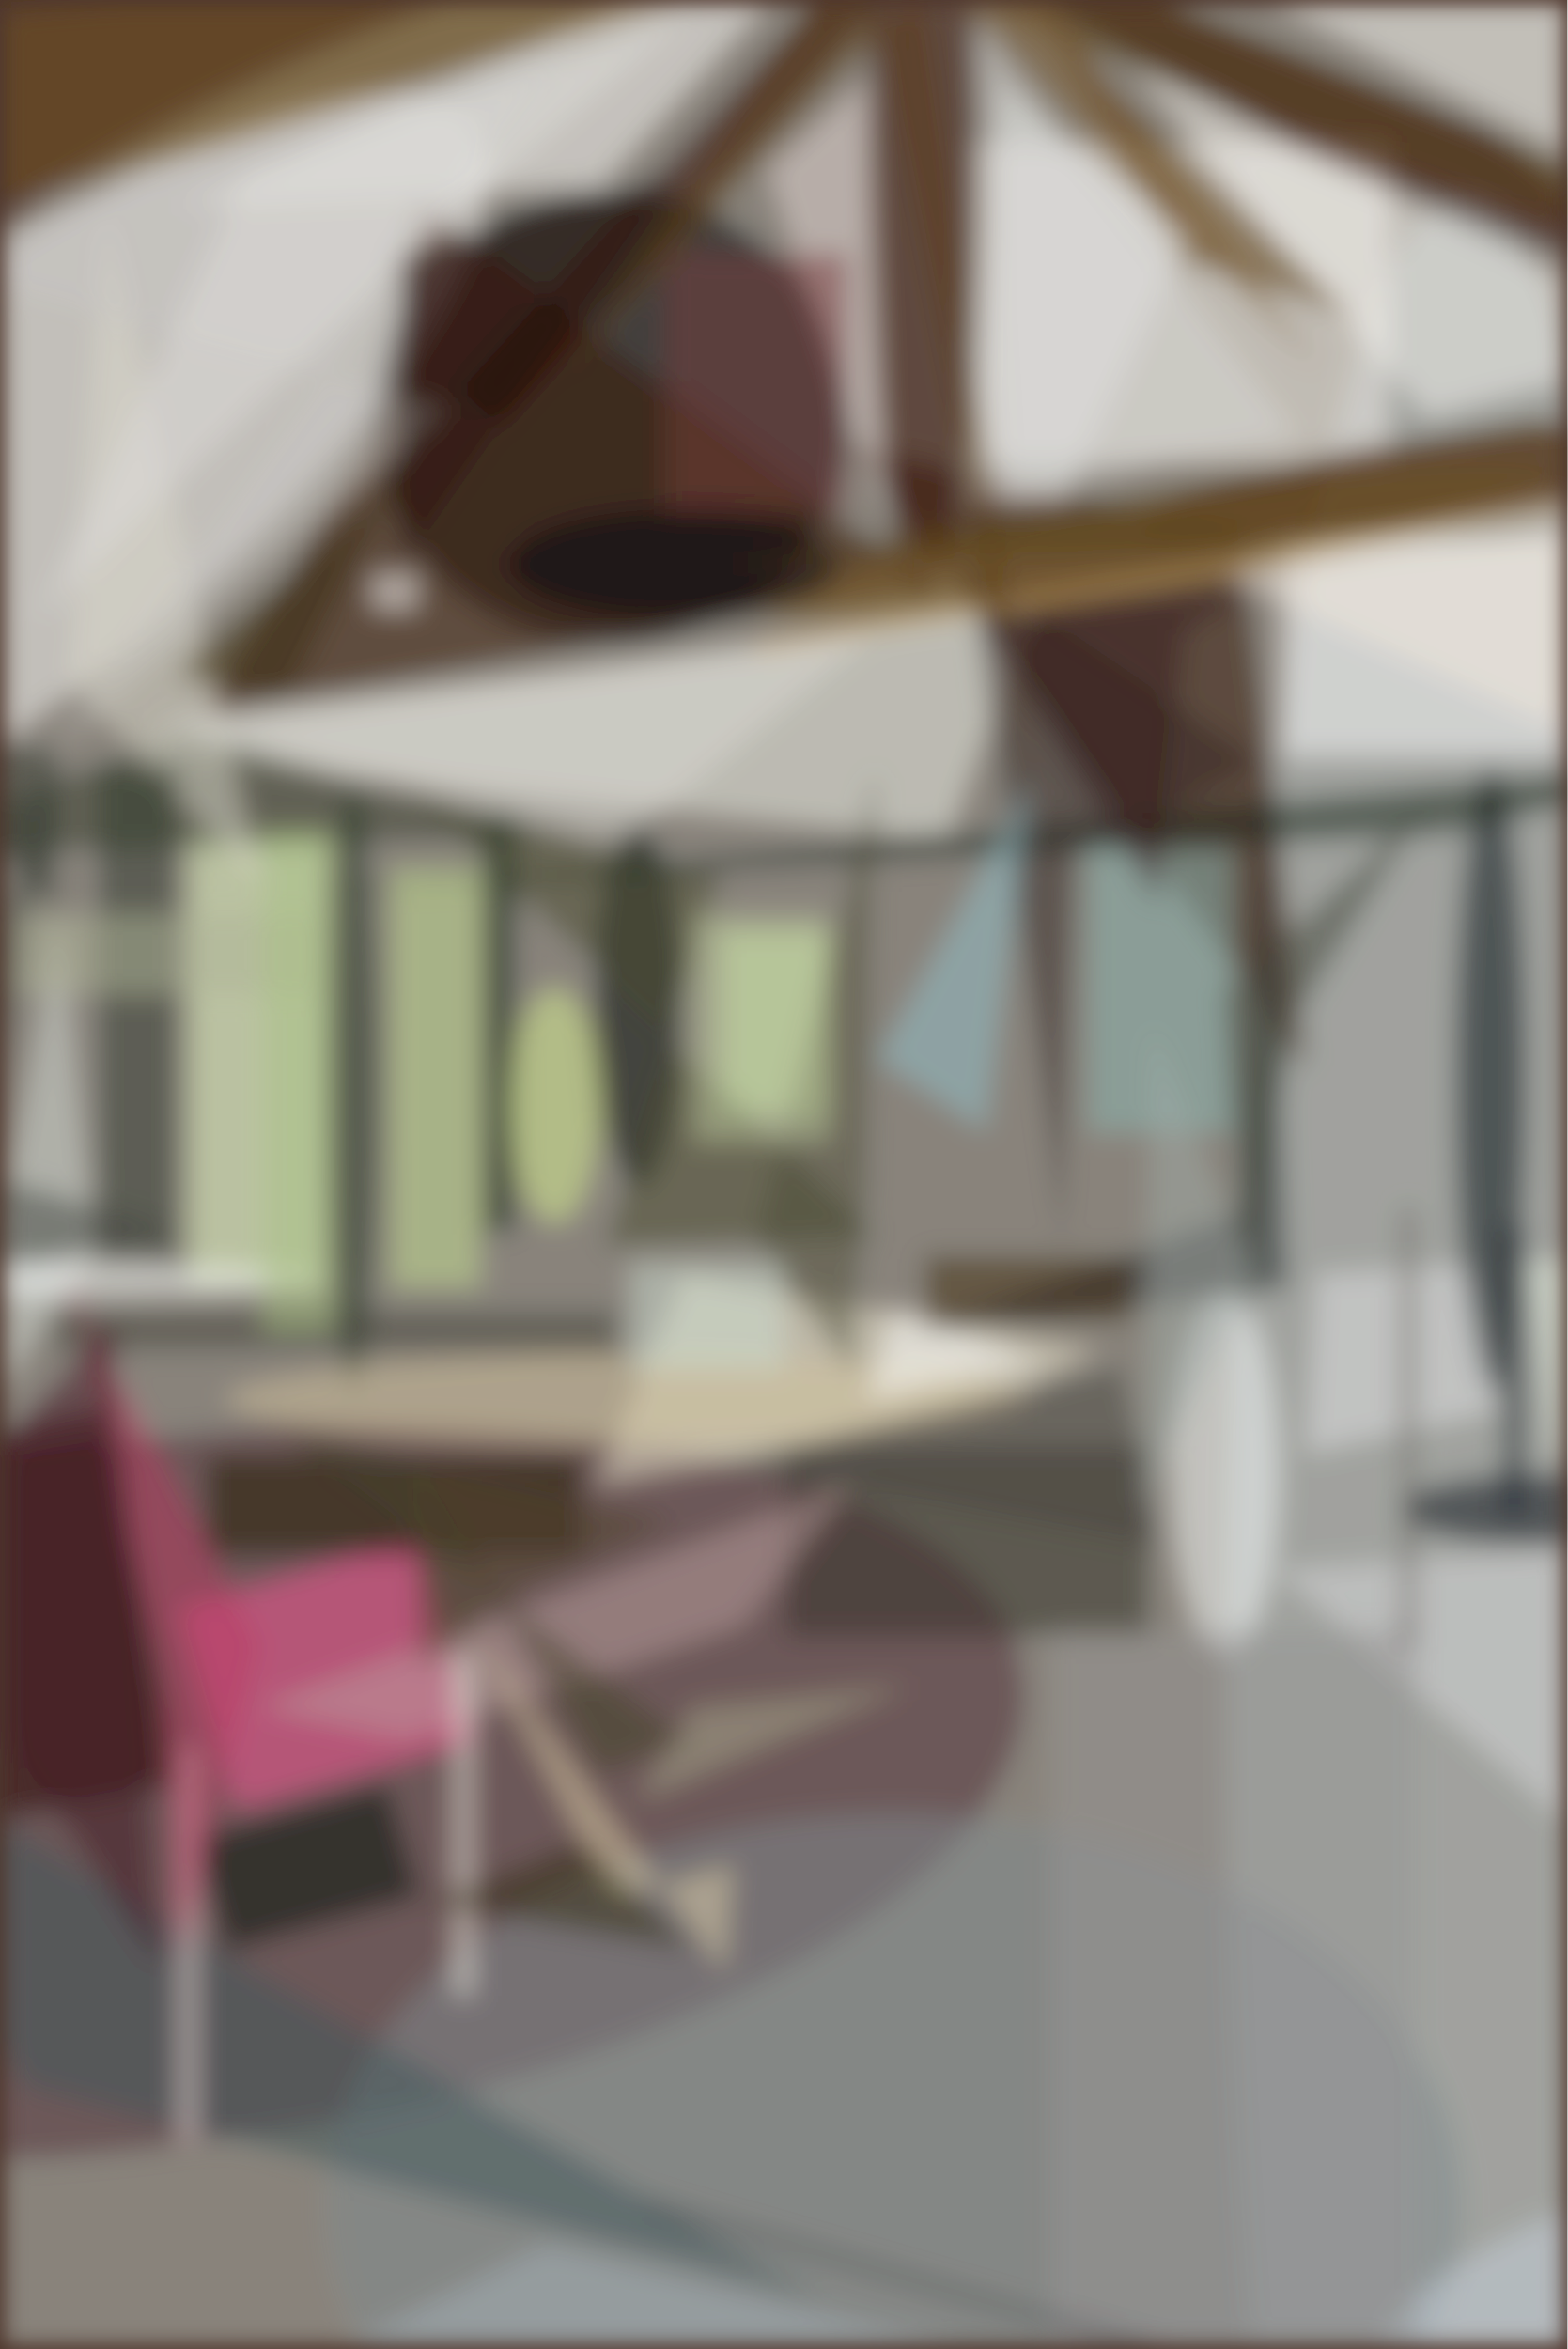
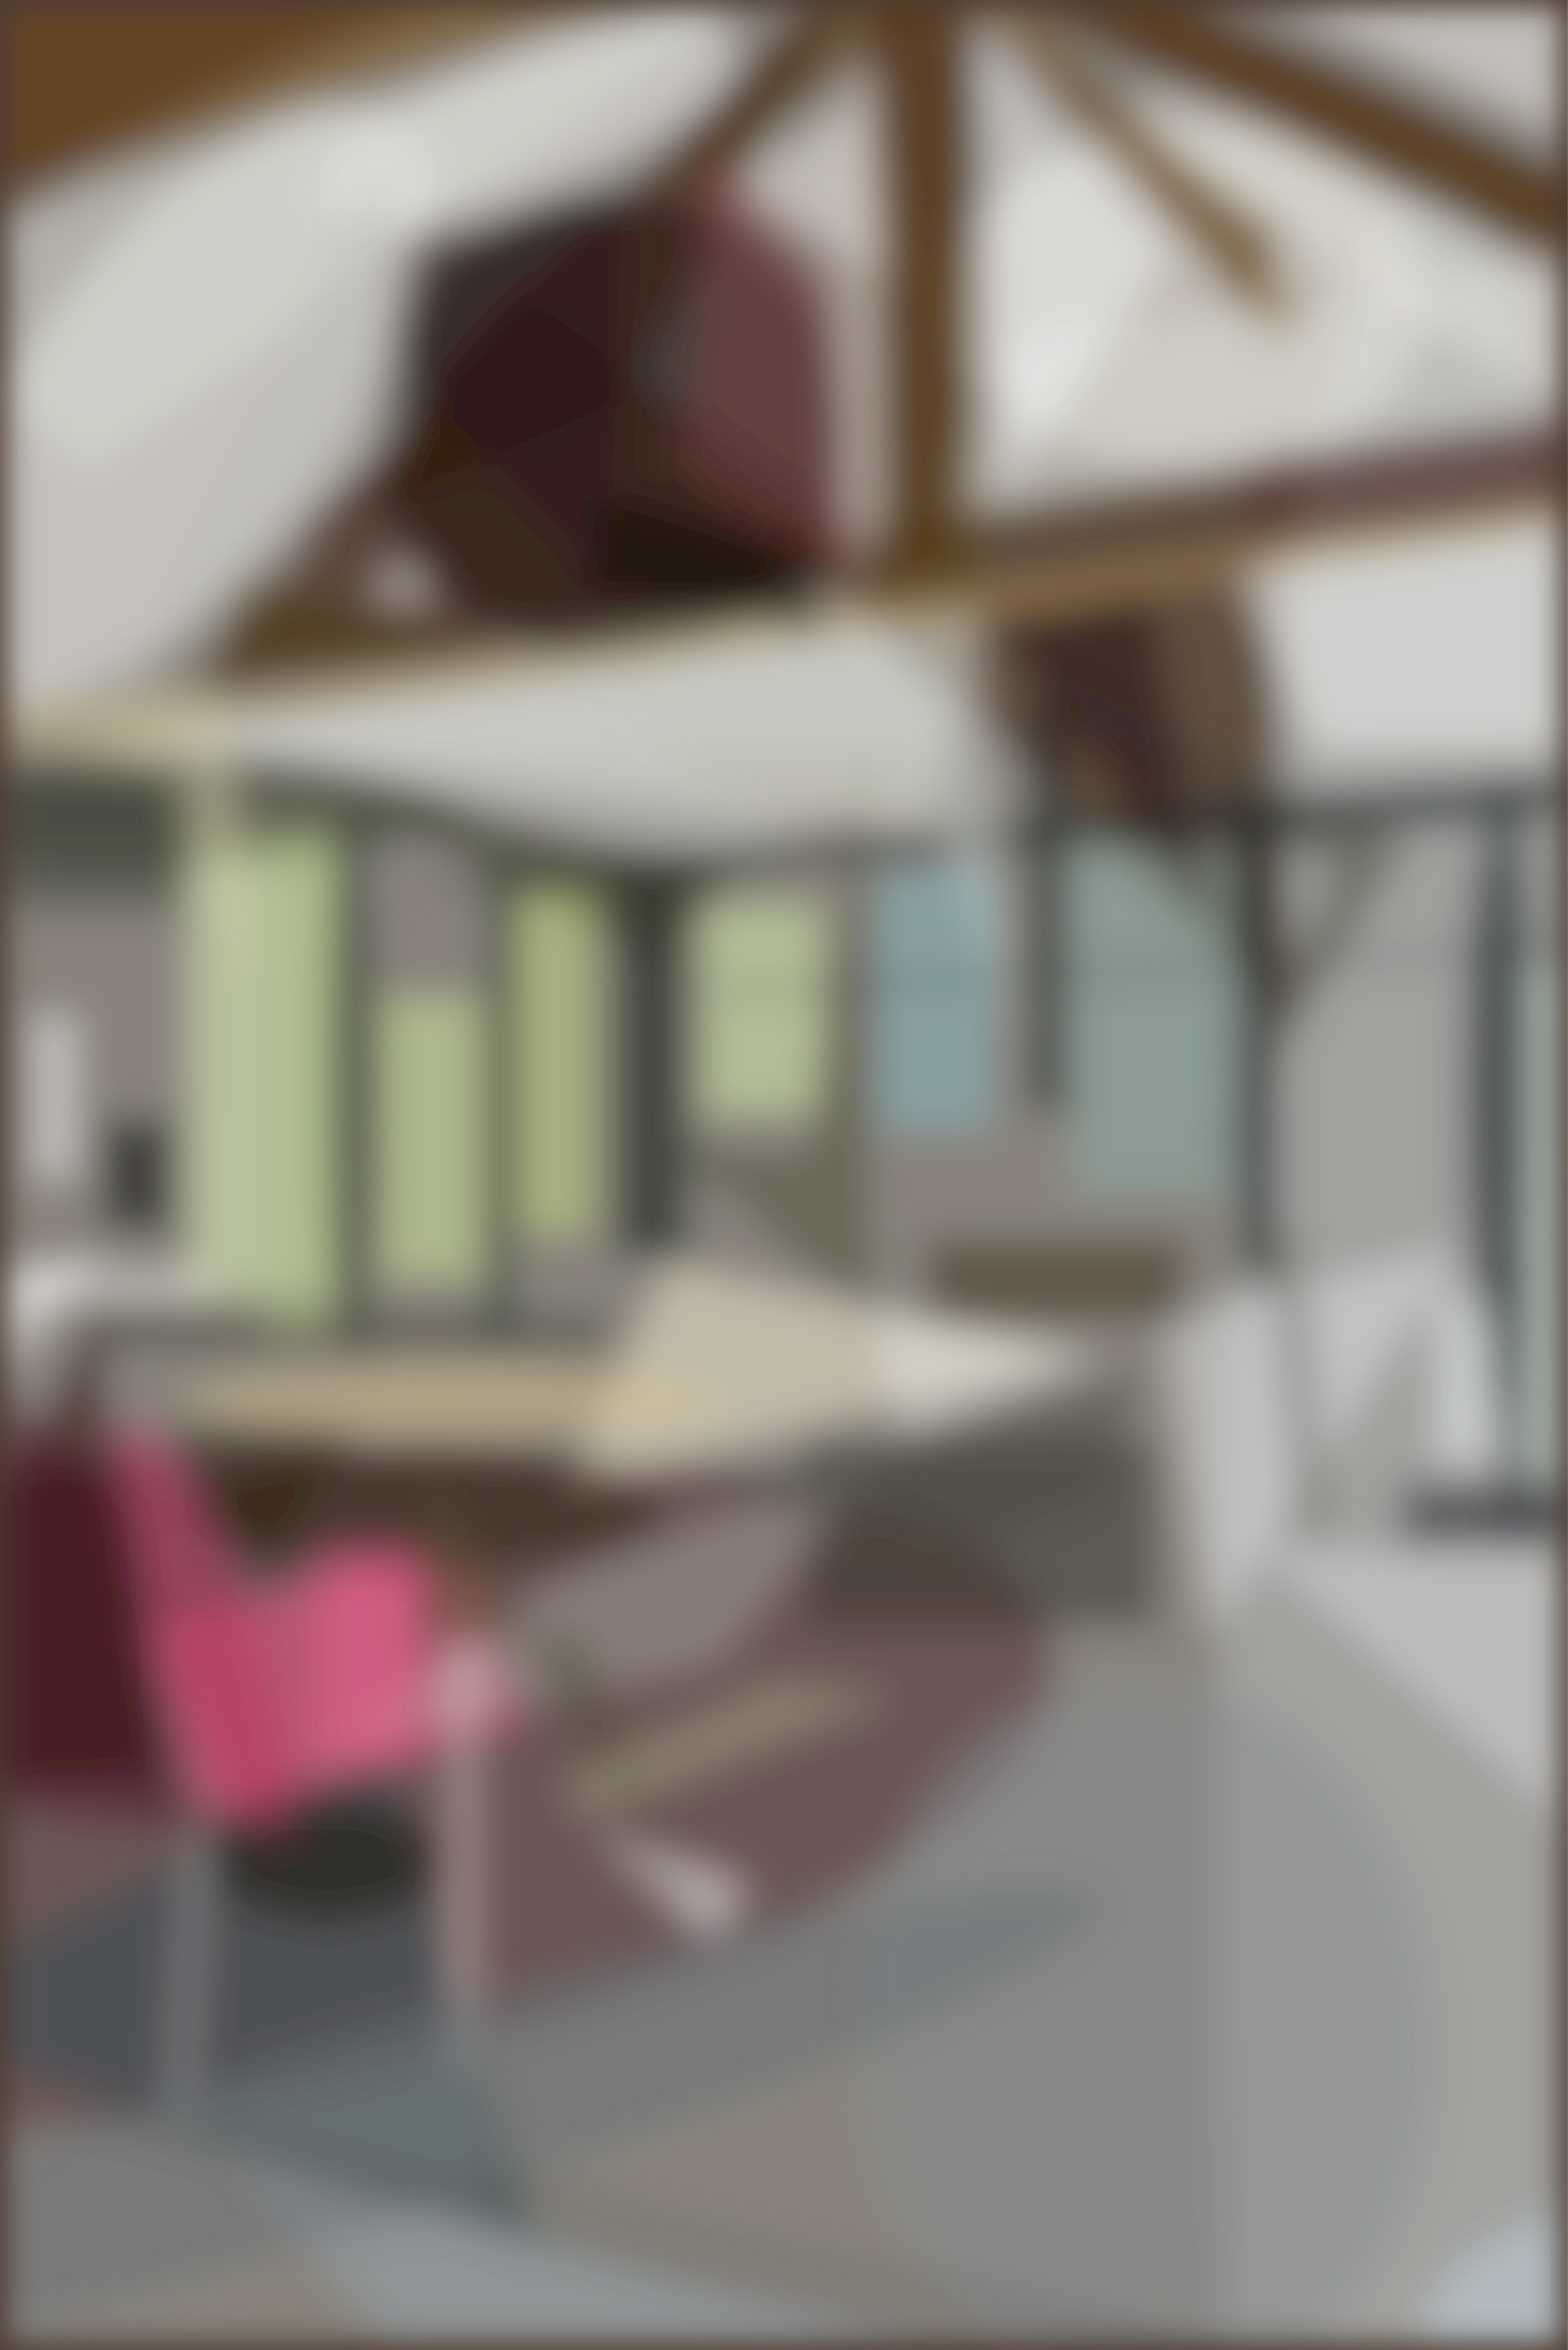
- <svg xmlns="http://www.w3.org/2000/svg" viewBox="0 0 1400 2098">
+ <svg xmlns="http://www.w3.org/2000/svg" viewBox="0 0 934 1400">
  <defs />
  <filter id="a">
    <feGaussianBlur stdDeviation="12" />
  </filter>
-   <rect width="100%" height="100%" fill="#4e362c" />
+   <rect width="100%" height="100%" fill="#4d3b30" />
  <g filter="url(#a)">
-     <g fill-opacity=".5" transform="translate(4.1 4.1) scale(8.19531)">
-       <circle r="1" fill="#c4d0ca" transform="rotate(-107.5 99.2 33.8) scale(147.0882 170)" />
-       <ellipse cx="66" cy="45" rx="26" ry="25" />
-       <circle r="1" fill="#502f38" transform="matrix(-96.0308 12.80529 -5.12411 -38.4273 15.3 195)" />
-       <circle r="1" fill="#fbfbf8" transform="rotate(51.4 -55.5 26.7) scale(21.74364 65.18577)" />
-       <ellipse cx="159" cy="182" fill="#b9c2c2" rx="26" ry="161" />
-       <path fill="#f8f4ee" d="M106 15h45v35h-45z" />
-       <path fill="#331300" d="M135 57l7 59-50-68z" />
-       <path fill="#f0f2eb" d="M16.4 79.3L15 81.8l87.9 9.3 9.5-26.1z" />
-       <circle r="1" fill="#3c0d00" transform="matrix(-.70688 -4.90544 33.7476 -4.8631 157.4 51.7)" />
-       <path fill="#fff" d="M139 58h32v24h-32z" />
-       <ellipse cx="162" cy="117" fill="#020b0f" rx="4" ry="34" />
-       <ellipse cx="100" cy="18" fill="#361100" rx="6" ry="47" />
-       <path fill="#fffffe" d="M65 20l30-33-76 35z" />
-       <path fill="#ecffc8" d="M20 90h15v50H20z" />
-       <path fill="#ff5497" d="M25.2 196.8l-6.3-22.1 26-7.5 6.2 22.1z" />
-       <path fill="#300700" d="M140.4 15.7L186 34l-23.8-20.5-76.5-29.4z" />
-       <path fill="#2b0000" d="M11.2 152.8l8 41.2-26.4 5.2-8-41.2z" />
-       <path fill="#371504" d="M41.2 44.6l-20 33 80.7-14L45 21.5z" />
-       <path fill="#f7f1d6" d="M119.4 146.6l-45.5-8.3-9.4 23 40.5-7.4z" />
-       <ellipse cx="69" cy="109" fill="#000800" rx="5" ry="20" />
-       <path fill="#323126" d="M85 157h40v21H85z" />
-       <path fill="#faf9f5" d="M155 45L123 7l63 30z" />
-       <path fill="#fafaf7" d="M180.5 21.5L137.8-.3l7.7-15.2 42.7 21.8z" />
-       <path fill="#172218" d="M157 90.5l29-6.6v-1.7L33.1 96.8z" />
-       <ellipse cx="133" cy="160" fill="#fcffff" rx="6" ry="20" />
-       <path fill="#58380d" d="M147 34L112 0l16 28z" />
-       <path fill="#1e2222" d="M134.3 131.6l3.4-49.8 2.3 58.1-42.7 5.4z" />
-       <path fill="#79571a" d="M24.8 15.1l70.4-22L-4.6.8l-.8 22.7z" />
-       <path fill="#2b0700" d="M54.1 46l-4.4-4 52.2-58 4.4 4z" />
-       <path fill="#383f2c" d="M-16 93l76-2-41-12z" />
-       <path fill="#ededec" d="M115.6 54.1l13.6-28.9-20.6-16.4-3.6 45.1z" />
-       <path fill="#352624" d="M116.9 92.9l-1.6 42.5-10.2-74.6 32.1 21.9z" />
-       <path fill="#000c02" d="M45.4 206.2l-21.2 6-3.6-12.4 21.2-6z" />
-       <path fill="#e6d9d9" d="M83 18l13 38-2-48z" />
-       <path fill="#211900" d="M22 158h41v11H22z" />
-       <ellipse cx="97" cy="240" fill="#808a8f" rx="62" ry="43" />
-       <path fill="#bfa19f" d="M80.5 176.7l-36.7 12.4-16.1-3.5 64.7-24.5z" />
-       <path fill="#dcdacd" d="M7 74l21 22-17-74z" />
-       <path fill="#30392d" d="M10 83h9v54h-9z" />
-       <ellipse cx="167" cy="164" fill="#0a0e19" rx="15" ry="4" />
-       <path fill="#112511" d="M52 88h4v46h-4z" />
-       <path fill="#d6ded8" d="M6 98l-11 60 15-22z" />
-       <path fill="#ddfcb5" d="M78 101h12v20H78z" />
-       <ellipse cx="38" cy="118" fill="#223320" rx="3" ry="33" />
-       <ellipse cx="68" cy="152" fill="#d3c39d" rx="44" ry="5" />
-       <path fill="#42585b" d="M-16 189l18 38 87 23z" />
-       <path fill="#e4e5e6" d="M142.9 138.3l-1.2 19.7 21-4.6-3.5-16.1z" />
-       <path fill="#fffef5" d="M49 180h2v37h-2z" />
-       <path fill="#ffede9" d="M19 190h2v43h-2z" />
-       <path fill="#c9e394" d="M42 94h10v46H42z" />
-       <path fill="#763738" d="M72 27h20v28H72z" />
-       <path fill="#d8dadd" d="M186 210.7l-10.1-7.5-37.5-32.7 35.8-2.5z" />
-       <path fill="#52533d" d="M95 83.4l-.6 45.4-2 20.2-10.7-14.1z" />
-       <path fill="#e3d2aa" d="M66.2 206.6l-15.3-29.8 27.6 37.7.9-11.8z" />
-       <path fill="#8db9b5" d="M118 92h16v31h-16z" />
-       <path fill="#484a30" d="M43.8 85.8l51.8 48.6-30.6 1.3 13.4-40.4z" />
-       <path fill="#94c3cc" d="M112 84l-17 31 12 8z" />
-       <path fill="#dadbd4" d="M68.7 90.4l25.9-21.8-78.3 9.3 48.2 12.8z" />
-       <path fill="#bd3c62" d="M17.3 182.6L6.9 138.2l20.9 40.5-8.8 34.4z" />
-       <path fill="#cac8c4" d="M4.7 82.1L48.3 44l-60.5-16.1L61.9 3z" />
-       <path fill="#312a0f" d="M46 207l29 5-12-12z" />
-       <ellipse cx="60" cy="120" fill="#dcf494" rx="5" ry="13" />
-       <path fill="#424741" d="M-1.9 127.5l21.9 6.1-36 8L6.4 81z" />
-       <circle r="1" fill="#806126" transform="rotate(170.5 60.2 34.7) scale(43.74822 4.60073)" />
-       <path fill="#f3c67f" d="M176.2 53.2l.2 1-94.6 16.6-.2-1z" />
-       <path fill="#402e12" d="M100 136h23v8h-23z" />
-       <ellipse cy="139" fill="#fcfffe" rx="35" ry="2" />
-       <path fill="#b1b499" d="M1 99h33v9H1z" />
-       <path fill="#4a4642" d="M126 168l-4-20-44 11z" />
-       <path fill="#424439" d="M135 144.4l5.7-33.6 14.8-24.1-22.6 20.8z" />
-       <path fill="#45453a" d="M5 142h62v5H5z" />
-       <path fill="#291515" d="M43 27v34l30-43z" />
-       <path fill="#3a2a06" d="M30.7 76l12.1-24.1-22.1 18.7-1.8 2.8z" />
-       <path fill="#20252c" d="M163 133h3v32h-3z" />
-       <path fill="#fff" d="M40 62h5v4h-5z" />
-       <path fill="#a8b2ba" d="M59 244L6 271l113-12z" />
-       <path fill="#fff" d="M97 142l16 6-19 4z" />
-       <circle r="1" fill="#c8d3df" transform="matrix(20.986 -9.54089 4.5656 10.04243 170 252.4)" />
-       <ellipse cx="73" cy="61" fill="#070208" rx="18" ry="6" />
-       <path fill="#999796" d="M114 177h40v79h-40z" />
-       <path fill="#d9d8d7" d="M141 47L106 2l3 52z" />
-       <path fill="#cdddd1" d="M68 137h17v12H68z" />
-       <path fill="#2a2930" d="M142.4 261l-73-21 .2-1 73 21z" />
-       <path fill="#deddda" d="M45.2 26.5L74.6 1.1 26.2 18.3 3.3 67.4z" />
-       <circle r="1" fill="#553a09" transform="matrix(-1.56327 4.00958 -65.17683 -25.41139 132 6)" />
-       <path fill="#f4ffef" d="M169 159l-3-22 20-2z" />
-       <path fill="#5c3e16" d="M99.9-1.3L61.1 40.8 93.3-9.9l20.1 103.2z" />
-       <path fill="#391f21" d="M136.7 63.8l-8.1 4.5-2.9 29.8-20.2-31.8z" />
-       <path fill="#bccb9d" d="M75 99h15v25H75z" />
-       <path fill="#abc285" d="M28 90h8v55h-8z" />
-       <path fill="#441924" d="M12 143l5 71-30-45z" />
-       <path fill="#353830" d="M6 99V81l-22-3z" />
-       <path fill="#716a64" d="M152 131h2v48h-2z" />
-       <path fill="#53412b" d="M73.1 165.3l-16.4 7.3-11.4 8.7-.9-22.6z" />
-       <path fill="#7d5c32" d="M121 18.2l22.3 21.4L102.6-16H90.2z" />
-       <path fill="#a1aaa7" d="M124 164l12-26-11-27z" />
-       <path fill="#aaa98c" d="M68.8 195.8l2.7-1 27.1-11.6-23.6 2.4z" />
-       <path fill="#444029" d="M64.7 193l9.9-3.8-44.1-33.7 14.5 2.9z" />
-       <path fill="#5a421c" d="M167 44.9l19 5.2-47.7 9.6-59.7 1.5z" />
-       <path fill="#f3e9de" d="M186 86.5l-53.5-24.3 25.1-3.2 12.7-2.6z" />
+     <g fill-opacity=".5" transform="translate(2.7 2.7) scale(5.46875)">
+       <circle r="1" fill="#c5cbc6" transform="matrix(158.8645 -60.51502 50.8503 133.4926 92.3 135.5)" />
+       <circle cx="66" cy="46" r="26" fill="#030000" />
+       <circle r="1" fill="#4e2b33" transform="matrix(111.9898 -16.37726 5.20262 35.57619 2.6 195.6)" />
+       <circle r="1" fill="#fff" transform="rotate(126.5 -1.2 26.6) scale(38.5073 17.23385)" />
+       <ellipse cx="155" cy="202" fill="#b8c1c1" rx="23" ry="184" />
+       <ellipse cx="129" cy="32" fill="#f8f4ed" rx="26" ry="19" />
+       <path fill="#f6f8ed" d="M100 90L10 80l98-17z" />
+       <path fill="#391a04" d="M137 50l-53 8 57 53z" />
+       <circle r="1" fill="#fff" transform="matrix(-2.875 -7.41222 22.35848 -8.67228 57.2 12.8)" />
+       <path fill="#fffffe" d="M142.6 81.7l-8.5-20.3 43.5-5.9 8.4 25.8z" />
+       <path fill="#f9f3d8" d="M118 147l-46-10-11 25z" />
+       <ellipse cx="100" cy="14" fill="#2d0700" rx="6" ry="47" />
+       <circle r="1" fill="#111d22" transform="matrix(.03428 -34.85221 3.7046 .00364 163.4 118.3)" />
+       <path fill="#ff598d" d="M56.2 187.1l-34.6 10-5.8-20.2 34.6-10z" />
+       <circle r="1" fill="#3f1800" transform="matrix(2.23375 -4.9694 47.08966 21.16689 147.3 12.8)" />
+       <path fill="#360700" d="M171.3 44.8l1.2 10-35.8 4.4-1.2-10z" />
+       <path fill="#311101" d="M56 31L19 75l80-13z" />
+       <path fill="#e8ffc4" d="M20 90h16v51H20z" />
+       <path fill="#011207" d="M66 91h9v46h-9z" />
+       <path fill="#290000" d="M-16 195l34-2-8-52z" />
+       <path fill="#000003" d="M134 87h5v52h-5z" />
+       <path fill="#dedcd7" d="M177 43.2l9-18.9L108.1 37l-4.6 18.7z" />
+       <path fill="#4d2d01" d="M135 34L113 4l27 21z" />
+       <path fill="#323227" d="M87 156h39v21H87z" />
+       <path fill="#e5e7e8" d="M131 178l28-43-33 8z" />
+       <circle r="1" fill="#19231a" transform="matrix(-.15032 -1.79011 100.3767 -8.42887 145.4 87.7)" />
+       <path fill="#fafbf8" d="M137-1l8-17.1 58 27-8 17.2z" />
+       <path fill="#341506" d="M68 43L30 59l68-71z" />
+       <path fill="#f9fafc" d="M127 27L106 2l3 51z" />
+       <ellipse cx="12" cy="88" fill="#363c2b" rx="39" ry="6" />
+       <ellipse cx="46" cy="164" fill="#2a1f08" rx="26" ry="7" />
+       <path fill="#365155" d="M42 191l17 54-75-26z" />
+       <path fill="#dcdcd7" d="M-16 27L9 51 86-4z" />
+       <path fill="#785112" d="M80-4L-5-1l-11 27z" />
+       <path fill="#fff" d="M77 211l-12-12 16 6z" />
+       <path fill="#f6f2ec" d="M93 10L78 20l19 10z" />
+       <path fill="#ced2cf" d="M98.4 81.6l11.6 30.9-4.3-46.3L9.6 80.6z" />
+       <path fill="#a7a49a" d="M77.6 180.8l-42.5 9 25.7-18.3L96 157.6z" />
+       <path fill="#ddfab4" d="M76 98h13v23H76z" />
+       <path fill="#161a18" d="M111 76h5v45h-5z" />
+       <path fill="#d2ee9e" d="M41 108h11v31H41z" />
+       <circle r="1" fill="#e8e6e0" transform="matrix(2.87069 -4.9522 35.1942 20.40137 157.9 30)" />
+       <path fill="#fff" d="M20.6 200h1l-2.2 32h-1z" />
+       <path fill="#393019" d="M100 134h29v10h-29z" />
+       <path fill="#191b25" d="M152 161h19v7h-19z" />
+       <path d="M10 121h9v13h-9z" />
+       <path fill="#fff" d="M-5 155v-16l16-3zm8-45h5v18H3z" />
+       <ellipse cx="38" cy="118" fill="#1e301e" rx="3" ry="31" />
+       <path fill="#d8dade" d="M177 169l9 43-50-44z" />
+       <ellipse cx="35" cy="202" fill="#130d00" rx="13" ry="7" />
+       <circle r="1" fill="#898e91" transform="rotate(-3.2 4033.2 -2112.7) scale(31.22977 39.73934)" />
+       <path fill="#505038" d="M87.1 124.8l-15.5-1.1 23.8 21.8-1.8-62z" />
+       <path fill="#d4cfac" d="M28.2 107.6L16.8 83.3-16 76l39.8-2.1z" />
+       <path fill="#8fb4ad" d="M116 92h18v38h-18z" />
+       <path fill="#2b1618" d="M66 63l1.3-41.7-23.7 4.3-2 12.4z" />
+       <path fill="#ffefe9" d="M49 178h2v47h-2z" />
+       <ellipse cx="49" cy="152" fill="#d6c497" rx="30" ry="4" />
+       <ellipse cx="93" cy="34" fill="#d2c9c0" rx="3" ry="29" />
+       <path fill="#c0beb8" d="M43 47L10 79l32-65z" />
+       <path fill="#343922" d="M71 105L35 85l47 8z" />
+       <circle r="1" fill="#bb995c" transform="matrix(-.20031 -1.3662 128.3262 -18.81496 116.7 63.5)" />
+       <path fill="#243725" d="M52 94h4v53h-4z" />
+       <path fill="#cce288" d="M56 97h8v37h-8z" />
+       <path fill="#7c4340" d="M73.7 50.3l18.9 12.2L91 31 77 13.9z" />
+       <path fill="#97a6b3" d="M47 261l69-2-92-25z" />
+       <path fill="#474035" d="M153 91.5l-47.8-22.9 39.3 26-13.2 32.8z" />
+       <path fill="#c3ddd5" d="M166 105h5v55h-5z" />
+       <path fill="#260f14" d="M125 64l-17 4 23 32z" />
+       <path fill="#5b4312" d="M95 0h11v65H95z" />
+       <circle r="1" fill="#6a7379" transform="rotate(162.6 1.6 118.9) scale(84.69721 10.61964)" />
+       <path fill="#3a3d32" d="M0 83h20v16H0z" />
+       <circle r="1" fill="#be3361" transform="matrix(7.95842 22.80629 -4.74122 1.65448 21.7 176.6)" />
+       <circle r="1" fill="#4e2f04" transform="matrix(-2.89361 -3.30534 22.17083 -19.4091 94.2 0)" />
+       <path fill="#88bcc9" d="M95 94h13v29H95z" />
+       <path fill="#fff" d="M43 60l-3 5h7z" />
+       <path fill="#e7e6e0" d="M119.5 147.5l-21.9 9-3.2-12.9-5.5-3.3z" />
+       <path fill="#726864" d="M141.3 133.4l3.4 32.8-4 .4-3.4-32.8z" />
+       <path fill="#4b4740" d="M74.6 161.5l50.3-13.1-5.3 14-14.7 6.1z" />
+       <path fill="#4c502e" d="M46.8 160.3l-2.7 18.9 19-1.8 10.2 29.7z" />
+       <path fill="#4a483d" d="M9 142h57v5H9z" />
+       <path fill="#2e2012" d="M28 172l-11-18 21 1z" />
+       <path fill="#53390d" d="M116.5 2.6L92.4-16l90 39.4-5.4 9.5z" />
+       <path fill="#fff" d="M0 138h22v3H0z" />
+       <circle r="1" fill="#c7d5e3" transform="matrix(3.48201 8.57516 -13.73803 5.57844 168.4 250.7)" />
+       <path fill="#f2f8fb" d="M156 140h6v19h-6z" />
+       <path fill="#a6a486" d="M61 193.4l2 4.4 34.3-13.5-13.5-1.8z" />
+       <path fill="#cacdca" d="M89.3 90.7l-19 2.3-52.6-14.9 43.4-2.5z" />
+       <path fill="#4f3b0e" d="M21 75l5-13 31 9z" />
+       <path fill="#480e20" d="M19.6 198.7l-35.6-4 9.2-49.7 20.5 18.1z" />
+       <path fill="#0e0806" d="M88.6 60.1l-22.8-6.8-2.2 10.6 25.6 5z" />
+       <path fill="#202125" d="M142 265.2L9.7 229.8l.3-1 132.3 35.4z" />
+       <ellipse cx="161" cy="118" fill="#252828" rx="2" ry="26" />
+       <circle r="1" fill="#313535" transform="rotate(179.1 73.6 44.6) scale(23.07809 2.0301)" />
+       <path fill="#ee6492" d="M34 168h11v23H34z" />
+       <path fill="#735228" d="M101.8-3l3.6-3.5L142.2 33l-3.6 3.5z" />
+       <path fill="#20232f" d="M136 258l-84.3-21 .2-1 84.4 21z" />
+       <path fill="#a8bc84" d="M28 90h8v55h-8z" />
+       <path fill="#272c32" d="M163 137h3v31h-3z" />
+       <path fill="#374240" d="M174.4 102v1l-96.8 5v-1z" />
    </g>
  </g>
</svg>
